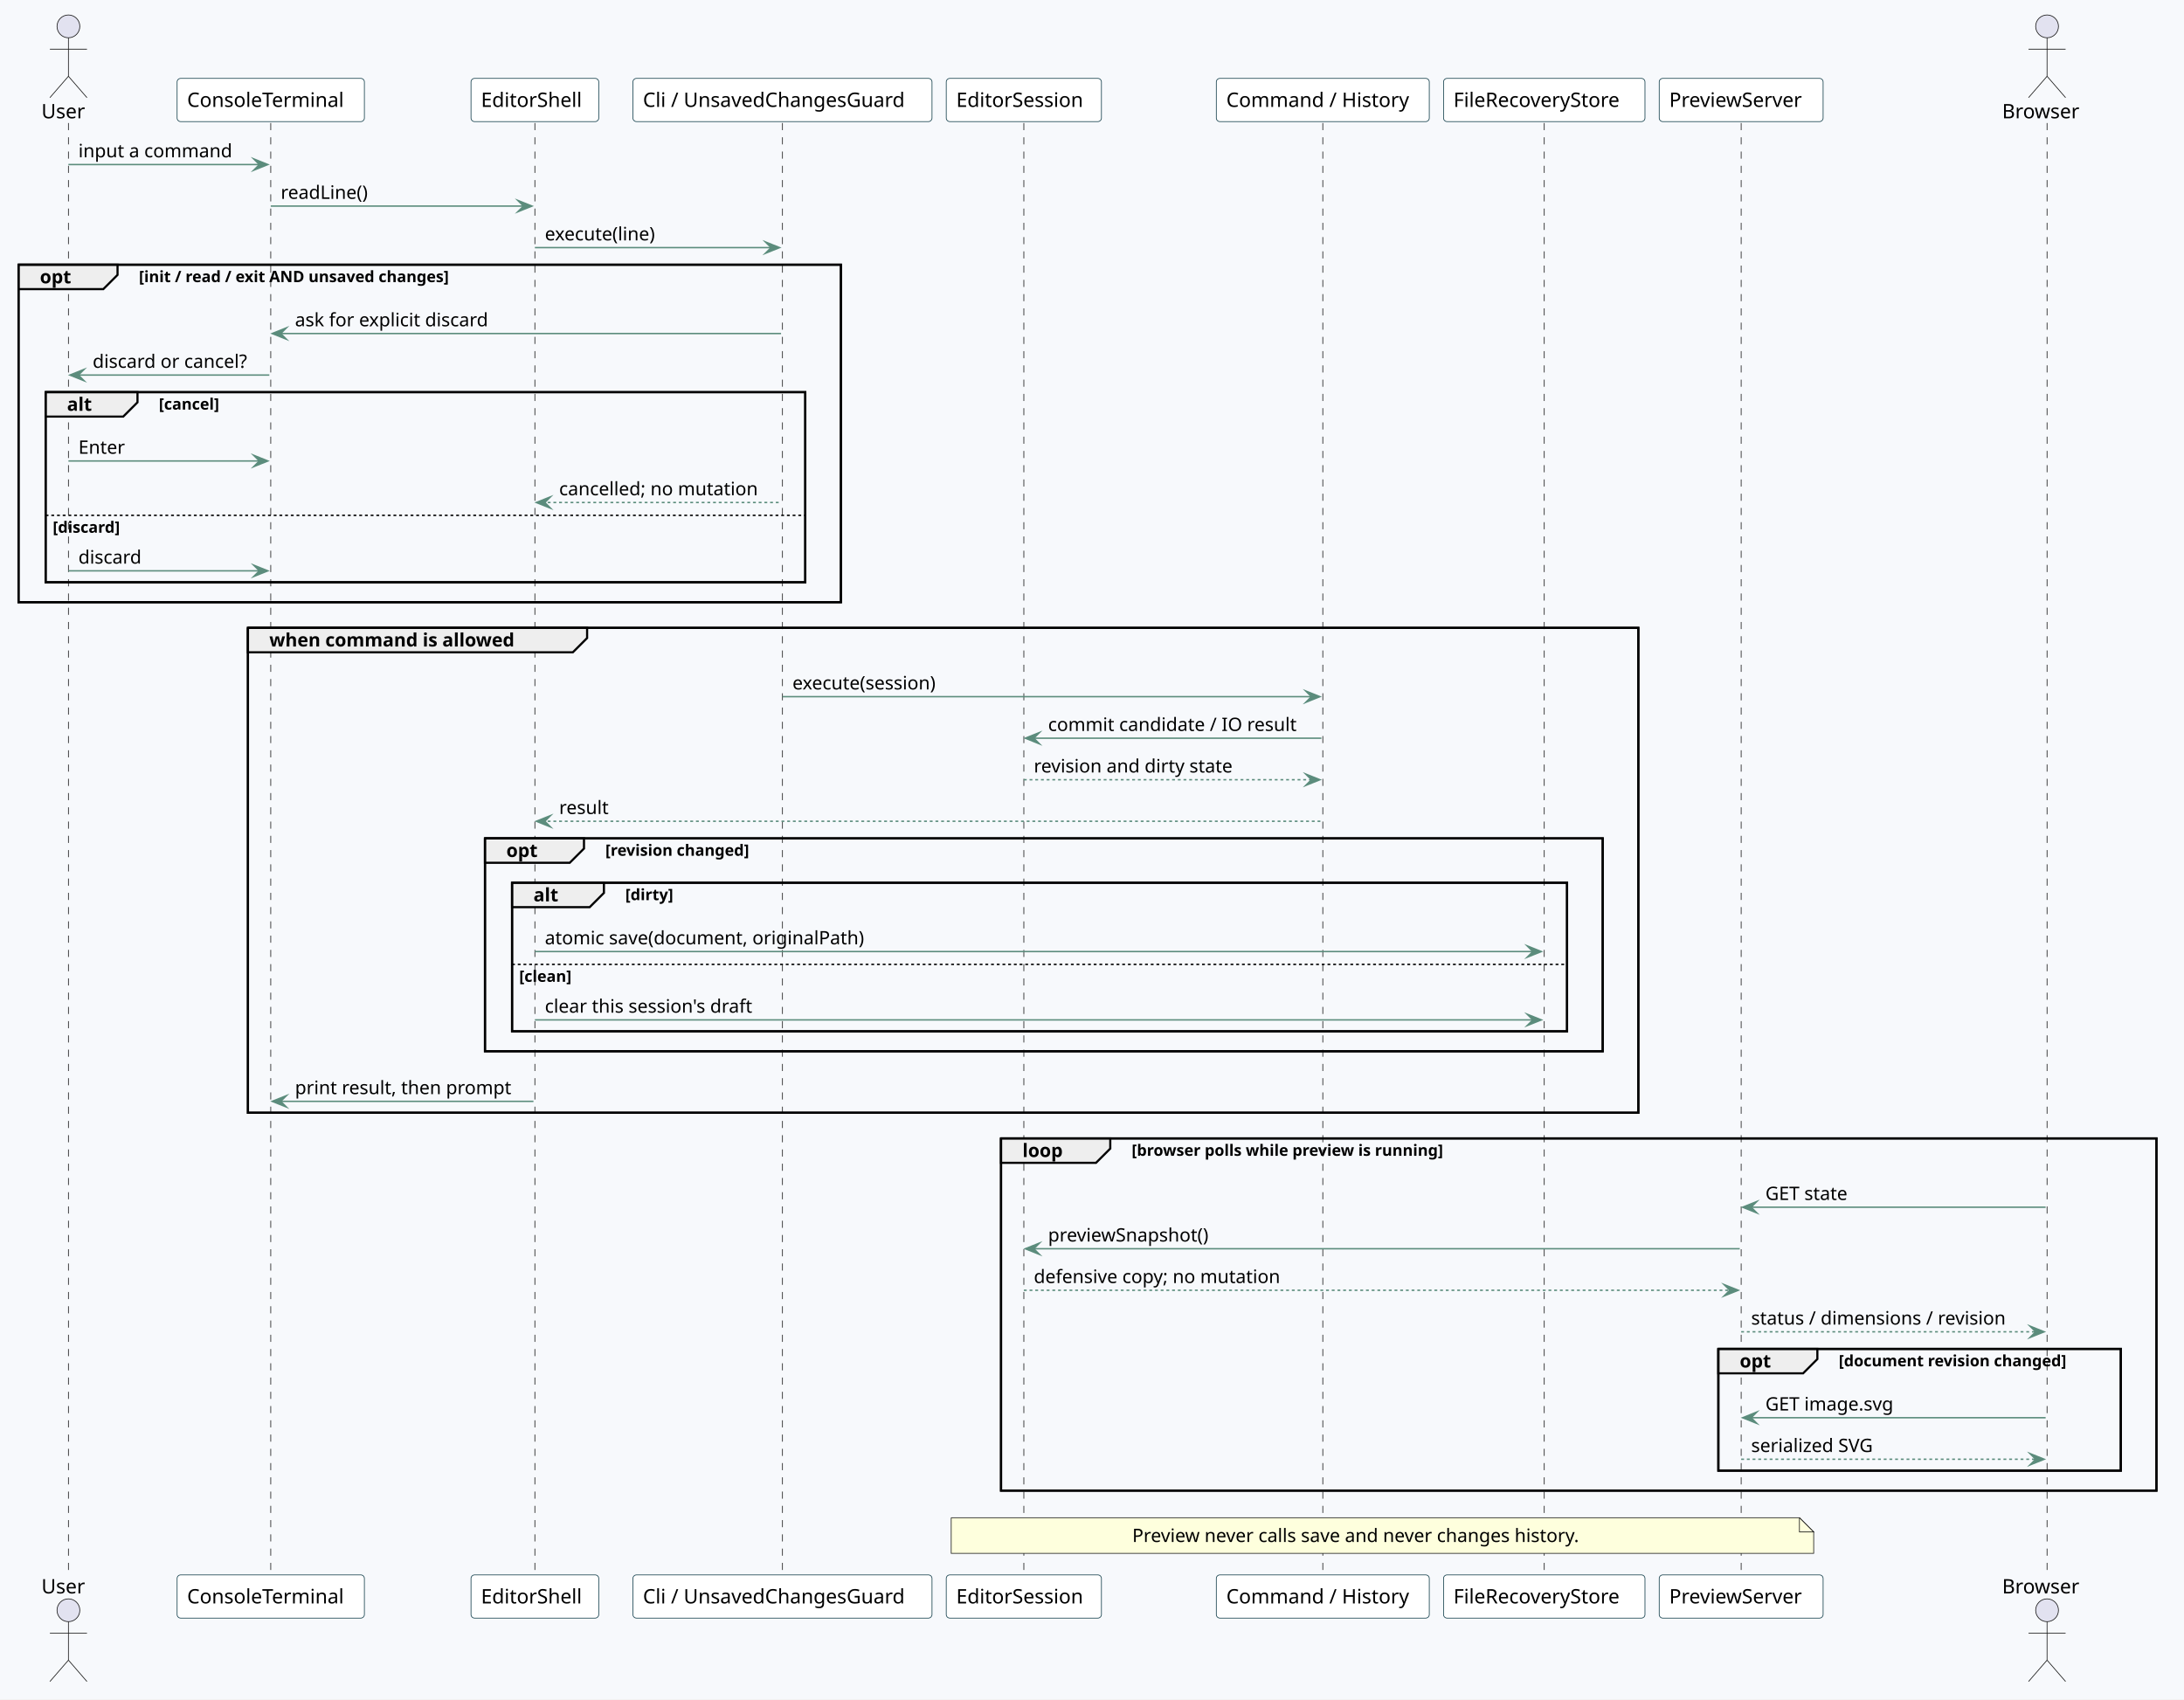
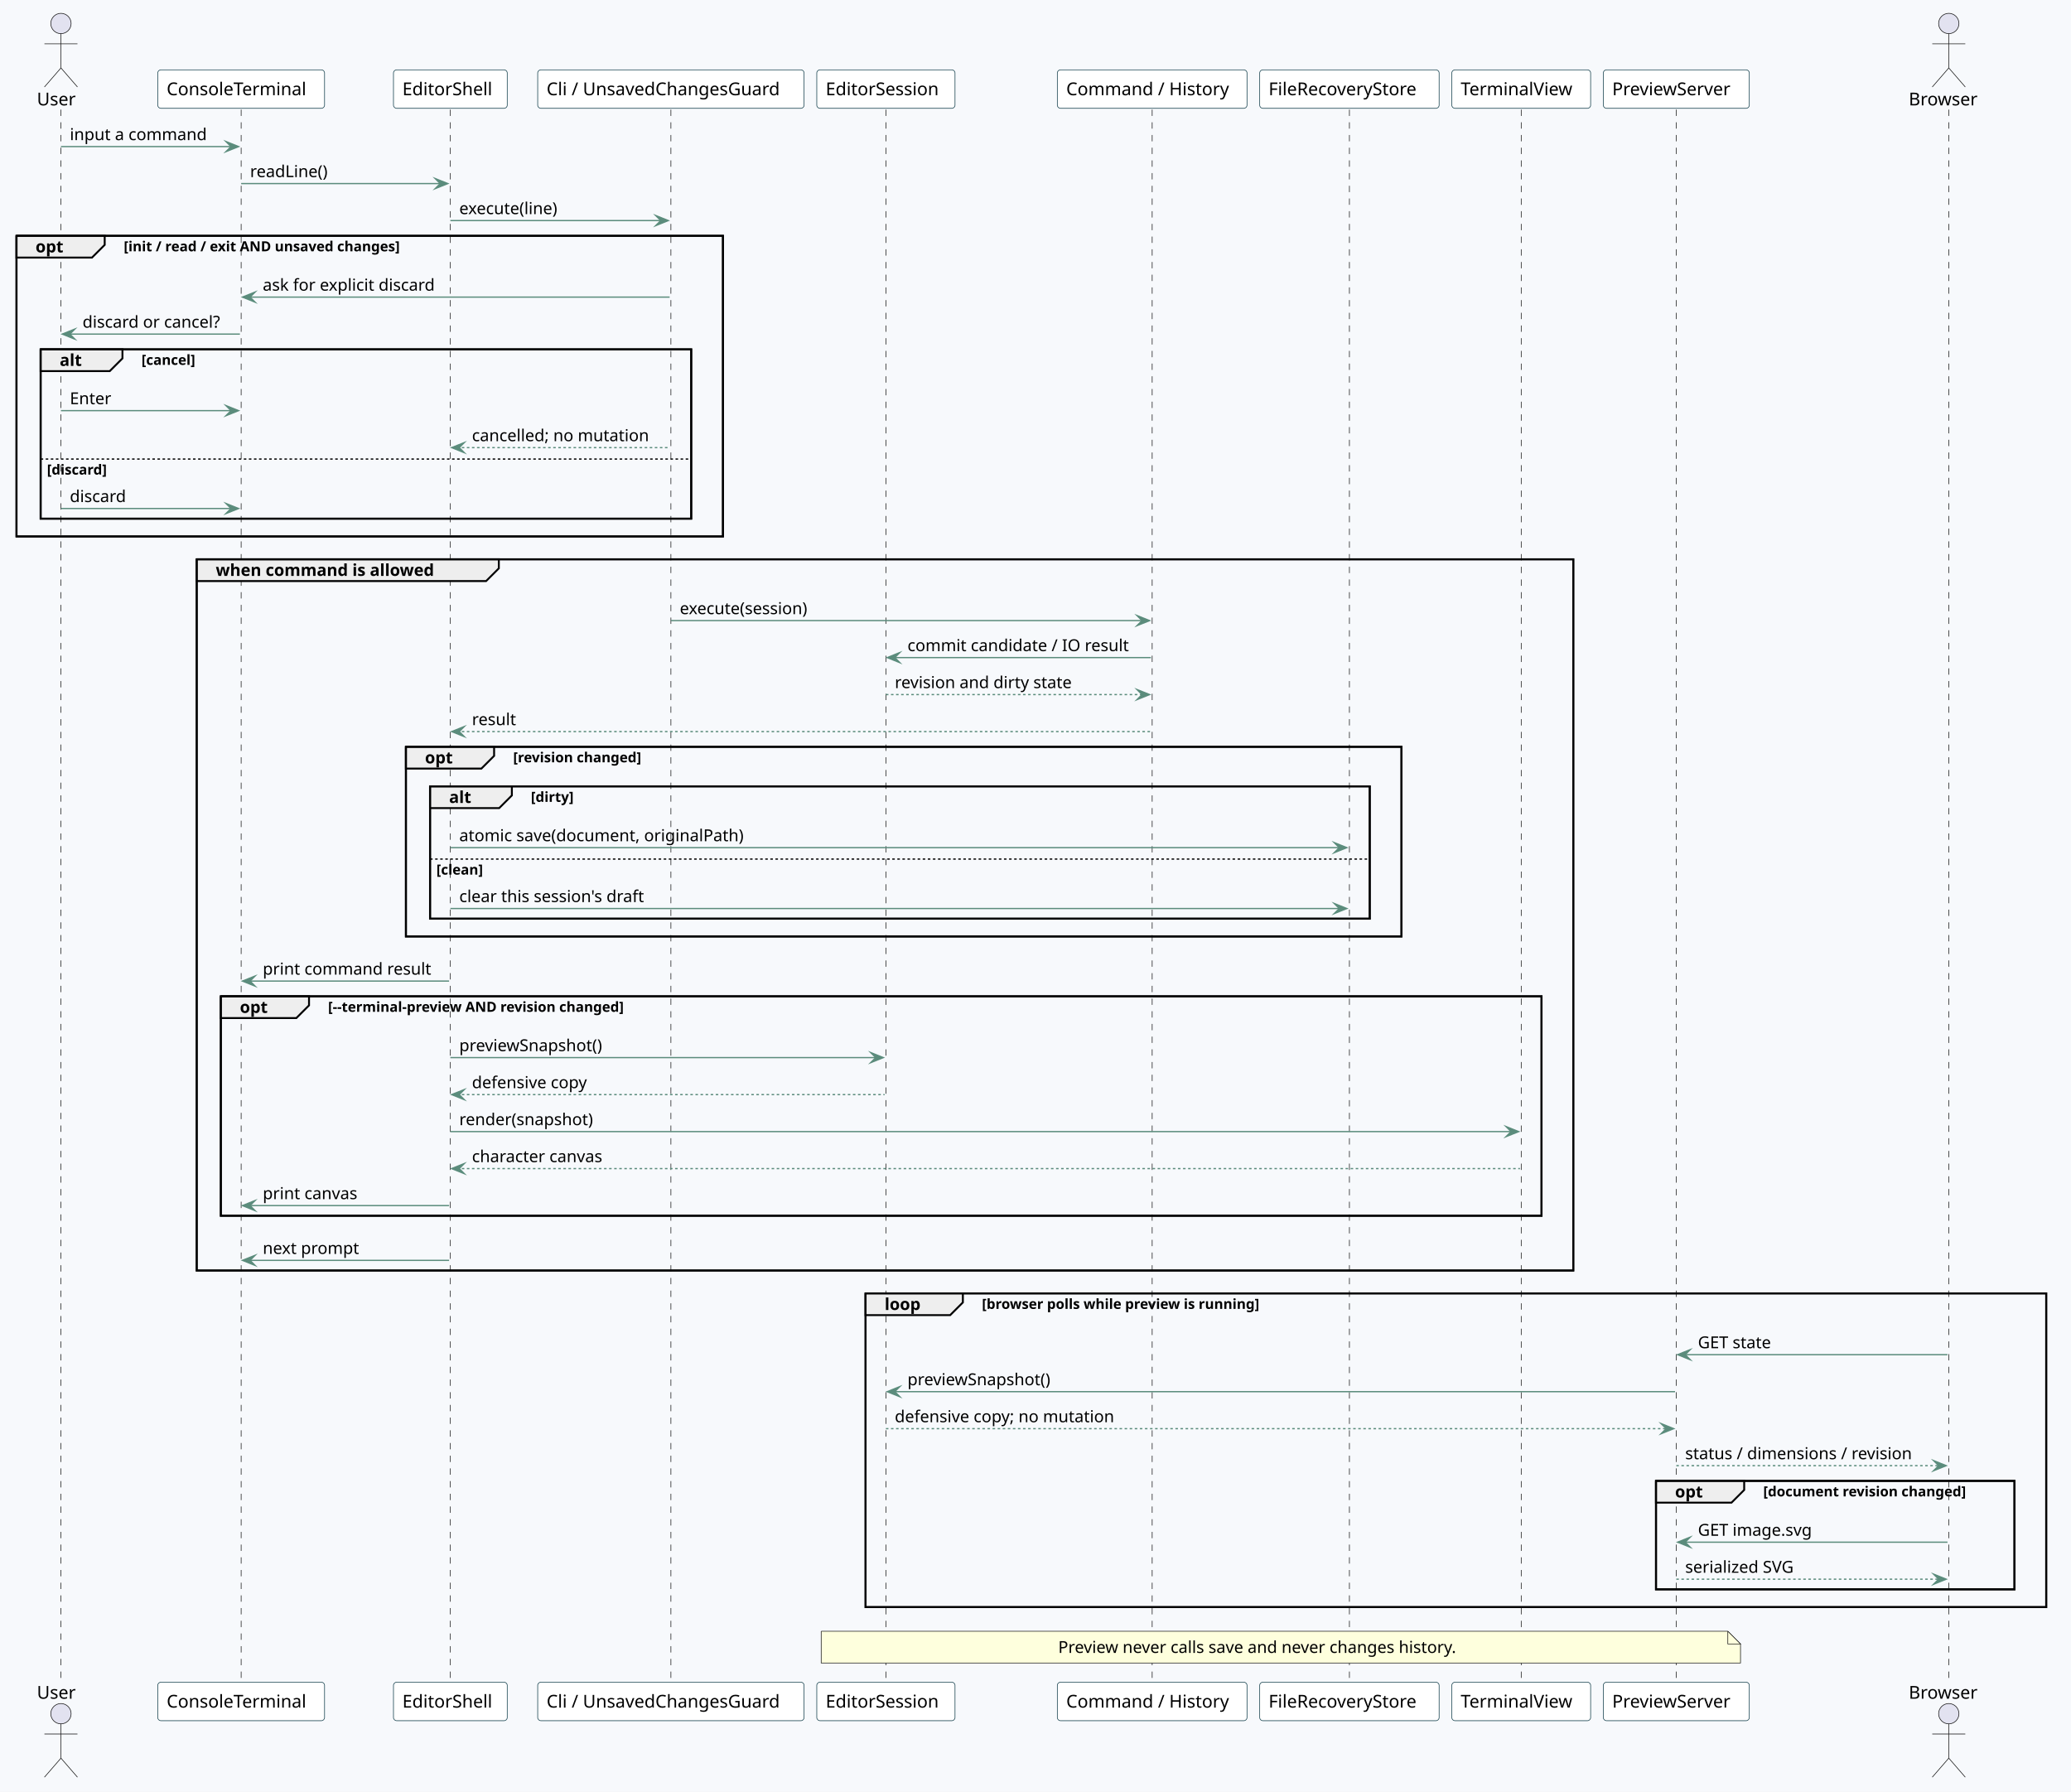
- <svg xmlns="http://www.w3.org/2000/svg" version="1.1" data-diagram-type="SEQUENCE" style="background:#F7F9FC;" width="1532" height="1192" viewBox="0 0 1532 1192" zoomAndPan="magnify" preserveAspectRatio="xMidYMid meet" contentStyleType="text/css">
+ <svg xmlns="http://www.w3.org/2000/svg" version="1.1" data-diagram-type="SEQUENCE" style="width:1631px;height:1411px;background:#F7F9FC;" width="1631px" height="1411px" viewBox="0 0 1631 1411" zoomAndPan="magnify" preserveAspectRatio="none" contentStyleType="text/css">
  <defs />
  <g font-family="sans-serif" lengthAdjust="spacing">
-     <rect x="0" y="0" width="1532" height="1192" fill="#F7F9FC" style="stroke:none;" />
-     <rect x="13" y="185.695" width="576.873" height="236.734" fill="none" style="stroke:#000;stroke-width:1.5;" />
-     <rect x="32" y="275.094" width="532.873" height="133.336" fill="none" style="stroke:#000;stroke-width:1.5;" />
-     <rect x="173.92" y="440.43" width="975.317" height="340.133" fill="none" style="stroke:#000;stroke-width:1.5;" />
-     <rect x="340.195" y="588.094" width="784.042" height="149.336" fill="none" style="stroke:#000;stroke-width:1.5;" />
-     <rect x="359.195" y="619.227" width="740.042" height="104.203" fill="none" style="stroke:#000;stroke-width:1.5;" />
-     <rect x="702.191" y="798.563" width="810.481" height="247.063" fill="none" style="stroke:#000;stroke-width:1.5;" />
-     <rect x="1205.367" y="946.227" width="282.306" height="85.398" fill="none" style="stroke:#000;stroke-width:1.5;" />
-     <g>
-       <rect x="44.5" y="86.297" width="8" height="1018.461" fill="#000" fill-opacity="0" />
-       <line x1="48" y1="86.297" x2="48" y2="1104.758" style="stroke:#181818;stroke-width:0.5;stroke-dasharray:5,5;" />
-     </g>
-     <g>
-       <rect x="186.42" y="86.297" width="8" height="1018.461" fill="#000" fill-opacity="0" />
-       <line x1="189.92" y1="86.297" x2="189.92" y2="1104.758" style="stroke:#181818;stroke-width:0.5;stroke-dasharray:5,5;" />
-     </g>
-     <g>
-       <rect x="371.695" y="86.297" width="8" height="1018.461" fill="#000" fill-opacity="0" />
-       <line x1="375.195" y1="86.297" x2="375.195" y2="1104.758" style="stroke:#181818;stroke-width:0.5;stroke-dasharray:5,5;" />
-     </g>
-     <g>
-       <rect x="545.373" y="86.297" width="8" height="1018.461" fill="#000" fill-opacity="0" />
-       <line x1="548.873" y1="86.297" x2="548.873" y2="1104.758" style="stroke:#181818;stroke-width:0.5;stroke-dasharray:5,5;" />
-     </g>
-     <g>
-       <rect x="714.691" y="86.297" width="8" height="1018.461" fill="#000" fill-opacity="0" />
-       <line x1="718.191" y1="86.297" x2="718.191" y2="1104.758" style="stroke:#181818;stroke-width:0.5;stroke-dasharray:5,5;" />
-     </g>
-     <g>
-       <rect x="924.398" y="86.297" width="8" height="1018.461" fill="#000" fill-opacity="0" />
-       <line x1="927.898" y1="86.297" x2="927.898" y2="1104.758" style="stroke:#181818;stroke-width:0.5;stroke-dasharray:5,5;" />
-     </g>
-     <g>
-       <rect x="1079.737" y="86.297" width="8" height="1018.461" fill="#000" fill-opacity="0" />
-       <line x1="1083.237" y1="86.297" x2="1083.237" y2="1104.758" style="stroke:#181818;stroke-width:0.5;stroke-dasharray:5,5;" />
-     </g>
-     <g>
-       <rect x="1217.867" y="86.297" width="8" height="1018.461" fill="#000" fill-opacity="0" />
-       <line x1="1221.367" y1="86.297" x2="1221.367" y2="1104.758" style="stroke:#181818;stroke-width:0.5;stroke-dasharray:5,5;" />
-     </g>
-     <g>
-       <rect x="1432.442" y="86.297" width="8" height="1018.461" fill="#000" fill-opacity="0" />
-       <line x1="1435.942" y1="86.297" x2="1435.942" y2="1104.758" style="stroke:#181818;stroke-width:0.5;stroke-dasharray:5,5;" />
+     <rect x="0" y="0" width="1631" height="1411" fill="#F7F9FC" style="stroke:none;" />
+     <rect x="13" y="185.695" width="556.357" height="236.734" fill="none" style="stroke:#000;stroke-width:1.5;" />
+     <rect x="32" y="275.094" width="512.357" height="133.336" fill="none" style="stroke:#000;stroke-width:1.5;" />
+     <rect x="154.92" y="440.43" width="1084.111" height="560.063" fill="none" style="stroke:#000;stroke-width:1.5;" />
+     <rect x="319.68" y="588.094" width="784.042" height="149.336" fill="none" style="stroke:#000;stroke-width:1.5;" />
+     <rect x="338.68" y="619.227" width="740.042" height="104.203" fill="none" style="stroke:#000;stroke-width:1.5;" />
+     <rect x="173.92" y="784.563" width="1040.111" height="172.797" fill="none" style="stroke:#000;stroke-width:1.5;" />
+     <rect x="681.676" y="1018.492" width="929.801" height="247.063" fill="none" style="stroke:#000;stroke-width:1.5;" />
+     <rect x="1304.171" y="1166.156" width="282.306" height="85.398" fill="none" style="stroke:#000;stroke-width:1.5;" />
+     <g>
+       <rect x="44.5" y="86.297" width="8" height="1238.391" fill="#000" fill-opacity="0" />
+       <line x1="48" y1="86.297" x2="48" y2="1324.688" style="stroke:#181818;stroke-width:0.5;stroke-dasharray:5,5;" />
+     </g>
+     <g>
+       <rect x="186.42" y="86.297" width="8" height="1238.391" fill="#000" fill-opacity="0" />
+       <line x1="189.92" y1="86.297" x2="189.92" y2="1324.688" style="stroke:#181818;stroke-width:0.5;stroke-dasharray:5,5;" />
+     </g>
+     <g>
+       <rect x="351.18" y="86.297" width="8" height="1238.391" fill="#000" fill-opacity="0" />
+       <line x1="354.68" y1="86.297" x2="354.68" y2="1324.688" style="stroke:#181818;stroke-width:0.5;stroke-dasharray:5,5;" />
+     </g>
+     <g>
+       <rect x="524.857" y="86.297" width="8" height="1238.391" fill="#000" fill-opacity="0" />
+       <line x1="528.357" y1="86.297" x2="528.357" y2="1324.688" style="stroke:#181818;stroke-width:0.5;stroke-dasharray:5,5;" />
+     </g>
+     <g>
+       <rect x="694.176" y="86.297" width="8" height="1238.391" fill="#000" fill-opacity="0" />
+       <line x1="697.676" y1="86.297" x2="697.676" y2="1324.688" style="stroke:#181818;stroke-width:0.5;stroke-dasharray:5,5;" />
+     </g>
+     <g>
+       <rect x="903.883" y="86.297" width="8" height="1238.391" fill="#000" fill-opacity="0" />
+       <line x1="907.383" y1="86.297" x2="907.383" y2="1324.688" style="stroke:#181818;stroke-width:0.5;stroke-dasharray:5,5;" />
+     </g>
+     <g>
+       <rect x="1059.222" y="86.297" width="8" height="1238.391" fill="#000" fill-opacity="0" />
+       <line x1="1062.722" y1="86.297" x2="1062.722" y2="1324.688" style="stroke:#181818;stroke-width:0.5;stroke-dasharray:5,5;" />
+     </g>
+     <g>
+       <rect x="1194.531" y="86.297" width="8" height="1238.391" fill="#000" fill-opacity="0" />
+       <line x1="1198.031" y1="86.297" x2="1198.031" y2="1324.688" style="stroke:#181818;stroke-width:0.5;stroke-dasharray:5,5;" />
+     </g>
+     <g>
+       <rect x="1316.671" y="86.297" width="8" height="1238.391" fill="#000" fill-opacity="0" />
+       <line x1="1320.171" y1="86.297" x2="1320.171" y2="1324.688" style="stroke:#181818;stroke-width:0.5;stroke-dasharray:5,5;" />
+     </g>
+     <g>
+       <rect x="1531.247" y="86.297" width="8" height="1238.391" fill="#000" fill-opacity="0" />
+       <line x1="1534.747" y1="86.297" x2="1534.747" y2="1324.688" style="stroke:#181818;stroke-width:0.5;stroke-dasharray:5,5;" />
    </g>
    <text x="29.045" y="82.995" fill="#000" font-size="14" textLength="31.91">User</text>
    <ellipse cx="48" cy="18.5" rx="8" ry="8" fill="#E2E2F0" style="stroke:#181818;stroke-width:0.5;" />
    <path d="M48,26.5 L48,53.5 M35,34.5 L61,34.5 M48,53.5 L35,68.5 M48,53.5 L61,68.5" style="stroke:#181818;stroke-width:0.5;" fill="none" />
    <rect x="124.237" y="55" width="131.366" height="30.297" fill="#FFF" style="stroke:#133F4B;stroke-width:0.5;" rx="2.5" ry="2.5" />
    <text x="131.237" y="74.995" fill="#000" font-size="14" textLength="117.366">ConsoleTerminal</text>
-     <rect x="330.403" y="55" width="89.585" height="30.297" fill="#FFF" style="stroke:#133F4B;stroke-width:0.5;" rx="2.5" ry="2.5" />
-     <text x="337.403" y="74.995" fill="#000" font-size="14" textLength="75.585">EditorShell</text>
-     <rect x="443.979" y="55" width="209.788" height="30.297" fill="#FFF" style="stroke:#133F4B;stroke-width:0.5;" rx="2.5" ry="2.5" />
-     <text x="450.979" y="74.995" fill="#000" font-size="14" textLength="195.788">Cli / UnsavedChangesGuard</text>
-     <rect x="663.767" y="55" width="108.849" height="30.297" fill="#FFF" style="stroke:#133F4B;stroke-width:0.5;" rx="2.5" ry="2.5" />
-     <text x="670.767" y="74.995" fill="#000" font-size="14" textLength="94.849">EditorSession</text>
-     <rect x="853.209" y="55" width="149.379" height="30.297" fill="#FFF" style="stroke:#133F4B;stroke-width:0.5;" rx="2.5" ry="2.5" />
-     <text x="860.209" y="74.995" fill="#000" font-size="14" textLength="135.379">Command / History</text>
-     <rect x="1012.588" y="55" width="141.299" height="30.297" fill="#FFF" style="stroke:#133F4B;stroke-width:0.5;" rx="2.5" ry="2.5" />
-     <text x="1019.588" y="74.995" fill="#000" font-size="14" textLength="127.299">FileRecoveryStore</text>
-     <rect x="1163.887" y="55" width="114.96" height="30.297" fill="#FFF" style="stroke:#133F4B;stroke-width:0.5;" rx="2.5" ry="2.5" />
-     <text x="1170.887" y="74.995" fill="#000" font-size="14" textLength="100.96">PreviewServer</text>
-     <text x="1404.423" y="82.995" fill="#000" font-size="14" textLength="57.039">Browser</text>
-     <ellipse cx="1435.942" cy="18.5" rx="8" ry="8" fill="#E2E2F0" style="stroke:#181818;stroke-width:0.5;" />
-     <path d="M1435.942,26.5 L1435.942,53.5 M1422.942,34.5 L1448.942,34.5 M1435.942,53.5 L1422.942,68.5 M1435.942,53.5 L1448.942,68.5" style="stroke:#181818;stroke-width:0.5;" fill="none" />
-     <text x="29.045" y="1117.753" fill="#000" font-size="14" textLength="31.91">User</text>
-     <ellipse cx="48" cy="1129.555" rx="8" ry="8" fill="#E2E2F0" style="stroke:#181818;stroke-width:0.5;" />
-     <path d="M48,1137.555 L48,1164.555 M35,1145.555 L61,1145.555 M48,1164.555 L35,1179.555 M48,1164.555 L61,1179.555" style="stroke:#181818;stroke-width:0.5;" fill="none" />
-     <rect x="124.237" y="1104.758" width="131.366" height="30.297" fill="#FFF" style="stroke:#133F4B;stroke-width:0.5;" rx="2.5" ry="2.5" />
-     <text x="131.237" y="1124.753" fill="#000" font-size="14" textLength="117.366">ConsoleTerminal</text>
-     <rect x="330.403" y="1104.758" width="89.585" height="30.297" fill="#FFF" style="stroke:#133F4B;stroke-width:0.5;" rx="2.5" ry="2.5" />
-     <text x="337.403" y="1124.753" fill="#000" font-size="14" textLength="75.585">EditorShell</text>
-     <rect x="443.979" y="1104.758" width="209.788" height="30.297" fill="#FFF" style="stroke:#133F4B;stroke-width:0.5;" rx="2.5" ry="2.5" />
-     <text x="450.979" y="1124.753" fill="#000" font-size="14" textLength="195.788">Cli / UnsavedChangesGuard</text>
-     <rect x="663.767" y="1104.758" width="108.849" height="30.297" fill="#FFF" style="stroke:#133F4B;stroke-width:0.5;" rx="2.5" ry="2.5" />
-     <text x="670.767" y="1124.753" fill="#000" font-size="14" textLength="94.849">EditorSession</text>
-     <rect x="853.209" y="1104.758" width="149.379" height="30.297" fill="#FFF" style="stroke:#133F4B;stroke-width:0.5;" rx="2.5" ry="2.5" />
-     <text x="860.209" y="1124.753" fill="#000" font-size="14" textLength="135.379">Command / History</text>
-     <rect x="1012.588" y="1104.758" width="141.299" height="30.297" fill="#FFF" style="stroke:#133F4B;stroke-width:0.5;" rx="2.5" ry="2.5" />
-     <text x="1019.588" y="1124.753" fill="#000" font-size="14" textLength="127.299">FileRecoveryStore</text>
-     <rect x="1163.887" y="1104.758" width="114.96" height="30.297" fill="#FFF" style="stroke:#133F4B;stroke-width:0.5;" rx="2.5" ry="2.5" />
-     <text x="1170.887" y="1124.753" fill="#000" font-size="14" textLength="100.96">PreviewServer</text>
-     <text x="1404.423" y="1117.753" fill="#000" font-size="14" textLength="57.039">Browser</text>
-     <ellipse cx="1435.942" cy="1129.555" rx="8" ry="8" fill="#E2E2F0" style="stroke:#181818;stroke-width:0.5;" />
-     <path d="M1435.942,1137.555 L1435.942,1164.555 M1422.942,1145.555 L1448.942,1145.555 M1435.942,1164.555 L1422.942,1179.555 M1435.942,1164.555 L1448.942,1179.555" style="stroke:#181818;stroke-width:0.5;" fill="none" />
+     <rect x="309.887" y="55" width="89.585" height="30.297" fill="#FFF" style="stroke:#133F4B;stroke-width:0.5;" rx="2.5" ry="2.5" />
+     <text x="316.887" y="74.995" fill="#000" font-size="14" textLength="75.585">EditorShell</text>
+     <rect x="423.463" y="55" width="209.788" height="30.297" fill="#FFF" style="stroke:#133F4B;stroke-width:0.5;" rx="2.5" ry="2.5" />
+     <text x="430.463" y="74.995" fill="#000" font-size="14" textLength="195.788">Cli / UnsavedChangesGuard</text>
+     <rect x="643.251" y="55" width="108.849" height="30.297" fill="#FFF" style="stroke:#133F4B;stroke-width:0.5;" rx="2.5" ry="2.5" />
+     <text x="650.251" y="74.995" fill="#000" font-size="14" textLength="94.849">EditorSession</text>
+     <rect x="832.693" y="55" width="149.379" height="30.297" fill="#FFF" style="stroke:#133F4B;stroke-width:0.5;" rx="2.5" ry="2.5" />
+     <text x="839.693" y="74.995" fill="#000" font-size="14" textLength="135.379">Command / History</text>
+     <rect x="992.072" y="55" width="141.299" height="30.297" fill="#FFF" style="stroke:#133F4B;stroke-width:0.5;" rx="2.5" ry="2.5" />
+     <text x="999.072" y="74.995" fill="#000" font-size="14" textLength="127.299">FileRecoveryStore</text>
+     <rect x="1143.371" y="55" width="109.32" height="30.297" fill="#FFF" style="stroke:#133F4B;stroke-width:0.5;" rx="2.5" ry="2.5" />
+     <text x="1150.371" y="74.995" fill="#000" font-size="14" textLength="95.32">TerminalView</text>
+     <rect x="1262.691" y="55" width="114.96" height="30.297" fill="#FFF" style="stroke:#133F4B;stroke-width:0.5;" rx="2.5" ry="2.5" />
+     <text x="1269.691" y="74.995" fill="#000" font-size="14" textLength="100.96">PreviewServer</text>
+     <text x="1503.228" y="82.995" fill="#000" font-size="14" textLength="57.039">Browser</text>
+     <ellipse cx="1534.747" cy="18.5" rx="8" ry="8" fill="#E2E2F0" style="stroke:#181818;stroke-width:0.5;" />
+     <path d="M1534.747,26.5 L1534.747,53.5 M1521.747,34.5 L1547.747,34.5 M1534.747,53.5 L1521.747,68.5 M1534.747,53.5 L1547.747,68.5" style="stroke:#181818;stroke-width:0.5;" fill="none" />
+     <text x="29.045" y="1337.683" fill="#000" font-size="14" textLength="31.91">User</text>
+     <ellipse cx="48" cy="1349.484" rx="8" ry="8" fill="#E2E2F0" style="stroke:#181818;stroke-width:0.5;" />
+     <path d="M48,1357.484 L48,1384.484 M35,1365.484 L61,1365.484 M48,1384.484 L35,1399.484 M48,1384.484 L61,1399.484" style="stroke:#181818;stroke-width:0.5;" fill="none" />
+     <rect x="124.237" y="1324.688" width="131.366" height="30.297" fill="#FFF" style="stroke:#133F4B;stroke-width:0.5;" rx="2.5" ry="2.5" />
+     <text x="131.237" y="1344.683" fill="#000" font-size="14" textLength="117.366">ConsoleTerminal</text>
+     <rect x="309.887" y="1324.688" width="89.585" height="30.297" fill="#FFF" style="stroke:#133F4B;stroke-width:0.5;" rx="2.5" ry="2.5" />
+     <text x="316.887" y="1344.683" fill="#000" font-size="14" textLength="75.585">EditorShell</text>
+     <rect x="423.463" y="1324.688" width="209.788" height="30.297" fill="#FFF" style="stroke:#133F4B;stroke-width:0.5;" rx="2.5" ry="2.5" />
+     <text x="430.463" y="1344.683" fill="#000" font-size="14" textLength="195.788">Cli / UnsavedChangesGuard</text>
+     <rect x="643.251" y="1324.688" width="108.849" height="30.297" fill="#FFF" style="stroke:#133F4B;stroke-width:0.5;" rx="2.5" ry="2.5" />
+     <text x="650.251" y="1344.683" fill="#000" font-size="14" textLength="94.849">EditorSession</text>
+     <rect x="832.693" y="1324.688" width="149.379" height="30.297" fill="#FFF" style="stroke:#133F4B;stroke-width:0.5;" rx="2.5" ry="2.5" />
+     <text x="839.693" y="1344.683" fill="#000" font-size="14" textLength="135.379">Command / History</text>
+     <rect x="992.072" y="1324.688" width="141.299" height="30.297" fill="#FFF" style="stroke:#133F4B;stroke-width:0.5;" rx="2.5" ry="2.5" />
+     <text x="999.072" y="1344.683" fill="#000" font-size="14" textLength="127.299">FileRecoveryStore</text>
+     <rect x="1143.371" y="1324.688" width="109.32" height="30.297" fill="#FFF" style="stroke:#133F4B;stroke-width:0.5;" rx="2.5" ry="2.5" />
+     <text x="1150.371" y="1344.683" fill="#000" font-size="14" textLength="95.32">TerminalView</text>
+     <rect x="1262.691" y="1324.688" width="114.96" height="30.297" fill="#FFF" style="stroke:#133F4B;stroke-width:0.5;" rx="2.5" ry="2.5" />
+     <text x="1269.691" y="1344.683" fill="#000" font-size="14" textLength="100.96">PreviewServer</text>
+     <text x="1503.228" y="1337.683" fill="#000" font-size="14" textLength="57.039">Browser</text>
+     <ellipse cx="1534.747" cy="1349.484" rx="8" ry="8" fill="#E2E2F0" style="stroke:#181818;stroke-width:0.5;" />
+     <path d="M1534.747,1357.484 L1534.747,1384.484 M1521.747,1365.484 L1547.747,1365.484 M1534.747,1384.484 L1521.747,1399.484 M1534.747,1384.484 L1547.747,1399.484" style="stroke:#181818;stroke-width:0.5;" fill="none" />
    <polygon points="177.92,111.43,187.92,115.43,177.92,119.43,181.92,115.43" fill="#5B8C7C" style="stroke:#5B8C7C;stroke-width:1;stroke-linejoin:miter;stroke-miterlimit:10;" />
    <line x1="48" y1="115.43" x2="183.92" y2="115.43" style="stroke:#5B8C7C;stroke-width:1;" />
    <text x="55" y="110.364" fill="#000" font-size="13" textLength="114.556">input a command</text>
-     <polygon points="363.195,140.563,373.195,144.563,363.195,148.563,367.195,144.563" fill="#5B8C7C" style="stroke:#5B8C7C;stroke-width:1;stroke-linejoin:miter;stroke-miterlimit:10;" />
-     <line x1="189.92" y1="144.563" x2="369.195" y2="144.563" style="stroke:#5B8C7C;stroke-width:1;" />
+     <polygon points="342.68,140.563,352.68,144.563,342.68,148.563,346.68,144.563" fill="#5B8C7C" style="stroke:#5B8C7C;stroke-width:1;stroke-linejoin:miter;stroke-miterlimit:10;" />
+     <line x1="189.92" y1="144.563" x2="348.68" y2="144.563" style="stroke:#5B8C7C;stroke-width:1;" />
    <text x="196.92" y="139.497" fill="#000" font-size="13" textLength="66.796">readLine()</text>
-     <polygon points="536.873,169.695,546.873,173.695,536.873,177.695,540.873,173.695" fill="#5B8C7C" style="stroke:#5B8C7C;stroke-width:1;stroke-linejoin:miter;stroke-miterlimit:10;" />
-     <line x1="375.195" y1="173.695" x2="542.873" y2="173.695" style="stroke:#5B8C7C;stroke-width:1;" />
-     <text x="382.195" y="168.629" fill="#000" font-size="13" textLength="85.776">execute(line)</text>
+     <polygon points="516.357,169.695,526.357,173.695,516.357,177.695,520.357,173.695" fill="#5B8C7C" style="stroke:#5B8C7C;stroke-width:1;stroke-linejoin:miter;stroke-miterlimit:10;" />
+     <line x1="354.68" y1="173.695" x2="522.357" y2="173.695" style="stroke:#5B8C7C;stroke-width:1;" />
+     <text x="361.68" y="168.629" fill="#000" font-size="13" textLength="85.776">execute(line)</text>
    <path d="M13,185.695 L82.451,185.695 L82.451,192.828 L72.451,202.828 L13,202.828 L13,185.695" style="stroke:#000;stroke-width:1.5;" fill="#EEE" />
-     <rect x="13" y="185.695" width="576.873" height="236.734" fill="none" style="stroke:#000;stroke-width:1.5;" />
+     <rect x="13" y="185.695" width="556.357" height="236.734" fill="none" style="stroke:#000;stroke-width:1.5;" />
    <text x="28" y="198.762" fill="#000" font-size="13" textLength="24.451" font-weight="700">opt</text>
    <text x="97.451" y="197.906" fill="#000" font-size="11" textLength="247.769" font-weight="700">[init / read / exit AND unsaved changes]</text>
    <polygon points="200.92,229.961,190.92,233.961,200.92,237.961,196.92,233.961" fill="#5B8C7C" style="stroke:#5B8C7C;stroke-width:1;stroke-linejoin:miter;stroke-miterlimit:10;" />
-     <line x1="194.92" y1="233.961" x2="547.873" y2="233.961" style="stroke:#5B8C7C;stroke-width:1;" />
+     <line x1="194.92" y1="233.961" x2="527.357" y2="233.961" style="stroke:#5B8C7C;stroke-width:1;" />
    <text x="206.92" y="228.895" fill="#000" font-size="13" textLength="146.91">ask for explicit discard</text>
    <polygon points="59,259.094,49,263.094,59,267.094,55,263.094" fill="#5B8C7C" style="stroke:#5B8C7C;stroke-width:1;stroke-linejoin:miter;stroke-miterlimit:10;" />
    <line x1="53" y1="263.094" x2="188.92" y2="263.094" style="stroke:#5B8C7C;stroke-width:1;" />
    <text x="65" y="258.028" fill="#000" font-size="13" textLength="117.92">discard or cancel?</text>
    <path d="M32,275.094 L96.443,275.094 L96.443,282.227 L86.443,292.227 L32,292.227 L32,275.094" style="stroke:#000;stroke-width:1.5;" fill="#EEE" />
-     <rect x="32" y="275.094" width="532.873" height="133.336" fill="none" style="stroke:#000;stroke-width:1.5;" />
+     <rect x="32" y="275.094" width="512.357" height="133.336" fill="none" style="stroke:#000;stroke-width:1.5;" />
    <text x="47" y="288.161" fill="#000" font-size="13" textLength="19.443" font-weight="700">alt</text>
    <text x="111.443" y="287.304" fill="#000" font-size="11" textLength="49.581" font-weight="700">[cancel]</text>
    <polygon points="177.92,319.359,187.92,323.359,177.92,327.359,181.92,323.359" fill="#5B8C7C" style="stroke:#5B8C7C;stroke-width:1;stroke-linejoin:miter;stroke-miterlimit:10;" />
    <line x1="48" y1="323.359" x2="183.92" y2="323.359" style="stroke:#5B8C7C;stroke-width:1;" />
    <text x="55" y="318.293" fill="#000" font-size="13" textLength="34.893">Enter</text>
-     <polygon points="386.195,348.492,376.195,352.492,386.195,356.492,382.195,352.492" fill="#5B8C7C" style="stroke:#5B8C7C;stroke-width:1;stroke-linejoin:miter;stroke-miterlimit:10;" />
-     <line x1="380.195" y1="352.492" x2="547.873" y2="352.492" style="stroke:#5B8C7C;stroke-width:1;stroke-dasharray:2,2;" />
-     <text x="392.195" y="347.426" fill="#000" font-size="13" textLength="149.678">cancelled; no mutation</text>
-     <line x1="32" y1="361.492" x2="564.873" y2="361.492" style="stroke:#000;stroke-width:1;stroke-dasharray:2,2;" />
+     <polygon points="365.68,348.492,355.68,352.492,365.68,356.492,361.68,352.492" fill="#5B8C7C" style="stroke:#5B8C7C;stroke-width:1;stroke-linejoin:miter;stroke-miterlimit:10;" />
+     <line x1="359.68" y1="352.492" x2="527.357" y2="352.492" style="stroke:#5B8C7C;stroke-width:1;stroke-dasharray:2,2;" />
+     <text x="371.68" y="347.426" fill="#000" font-size="13" textLength="149.678">cancelled; no mutation</text>
+     <line x1="32" y1="361.492" x2="544.357" y2="361.492" style="stroke:#000;stroke-width:1;stroke-dasharray:2,2;" />
    <text x="37" y="373.703" fill="#000" font-size="11" textLength="55.489" font-weight="700">[discard]</text>
    <polygon points="177.92,396.43,187.92,400.43,177.92,404.43,181.92,400.43" fill="#5B8C7C" style="stroke:#5B8C7C;stroke-width:1;stroke-linejoin:miter;stroke-miterlimit:10;" />
    <line x1="48" y1="400.43" x2="183.92" y2="400.43" style="stroke:#5B8C7C;stroke-width:1;" />
    <text x="55" y="395.364" fill="#000" font-size="13" textLength="47.347">discard</text>
-     <path d="M173.92,440.43 L411.838,440.43 L411.838,447.563 L401.838,457.563 L173.92,457.563 L173.92,440.43" style="stroke:#000;stroke-width:1.5;" fill="#EEE" />
-     <rect x="173.92" y="440.43" width="975.317" height="340.133" fill="none" style="stroke:#000;stroke-width:1.5;" />
-     <text x="188.92" y="453.497" fill="#000" font-size="13" textLength="192.918" font-weight="700">when command is allowed</text>
-     <polygon points="915.898,484.695,925.898,488.695,915.898,492.695,919.898,488.695" fill="#5B8C7C" style="stroke:#5B8C7C;stroke-width:1;stroke-linejoin:miter;stroke-miterlimit:10;" />
-     <line x1="548.873" y1="488.695" x2="921.898" y2="488.695" style="stroke:#5B8C7C;stroke-width:1;" />
-     <text x="555.873" y="483.629" fill="#000" font-size="13" textLength="110.437">execute(session)</text>
-     <polygon points="729.191,513.828,719.191,517.828,729.191,521.828,725.191,517.828" fill="#5B8C7C" style="stroke:#5B8C7C;stroke-width:1;stroke-linejoin:miter;stroke-miterlimit:10;" />
-     <line x1="723.191" y1="517.828" x2="926.898" y2="517.828" style="stroke:#5B8C7C;stroke-width:1;" />
-     <text x="735.191" y="512.762" fill="#000" font-size="13" textLength="185.707">commit candidate / IO result</text>
-     <polygon points="915.898,542.961,925.898,546.961,915.898,550.961,919.898,546.961" fill="#5B8C7C" style="stroke:#5B8C7C;stroke-width:1;stroke-linejoin:miter;stroke-miterlimit:10;" />
-     <line x1="718.191" y1="546.961" x2="921.898" y2="546.961" style="stroke:#5B8C7C;stroke-width:1;stroke-dasharray:2,2;" />
-     <text x="725.191" y="541.895" fill="#000" font-size="13" textLength="151.011">revision and dirty state</text>
-     <polygon points="386.195,572.094,376.195,576.094,386.195,580.094,382.195,576.094" fill="#5B8C7C" style="stroke:#5B8C7C;stroke-width:1;stroke-linejoin:miter;stroke-miterlimit:10;" />
-     <line x1="380.195" y1="576.094" x2="926.898" y2="576.094" style="stroke:#5B8C7C;stroke-width:1;stroke-dasharray:2,2;" />
-     <text x="392.195" y="571.028" fill="#000" font-size="13" textLength="37.064">result</text>
-     <path d="M340.195,588.094 L409.646,588.094 L409.646,595.227 L399.646,605.227 L340.195,605.227 L340.195,588.094" style="stroke:#000;stroke-width:1.5;" fill="#EEE" />
-     <rect x="340.195" y="588.094" width="784.042" height="149.336" fill="none" style="stroke:#000;stroke-width:1.5;" />
-     <text x="355.195" y="601.161" fill="#000" font-size="13" textLength="24.451" font-weight="700">opt</text>
-     <text x="424.646" y="600.304" fill="#000" font-size="11" textLength="116.23" font-weight="700">[revision changed]</text>
-     <path d="M359.195,619.227 L423.638,619.227 L423.638,626.359 L413.638,636.359 L359.195,636.359 L359.195,619.227" style="stroke:#000;stroke-width:1.5;" fill="#EEE" />
-     <rect x="359.195" y="619.227" width="740.042" height="104.203" fill="none" style="stroke:#000;stroke-width:1.5;" />
-     <text x="374.195" y="632.293" fill="#000" font-size="13" textLength="19.443" font-weight="700">alt</text>
-     <text x="438.638" y="631.437" fill="#000" font-size="11" textLength="39.553" font-weight="700">[dirty]</text>
-     <polygon points="1071.237,663.492,1081.237,667.492,1071.237,671.492,1075.237,667.492" fill="#5B8C7C" style="stroke:#5B8C7C;stroke-width:1;stroke-linejoin:miter;stroke-miterlimit:10;" />
-     <line x1="375.195" y1="667.492" x2="1077.237" y2="667.492" style="stroke:#5B8C7C;stroke-width:1;" />
-     <text x="382.195" y="662.426" fill="#000" font-size="13" textLength="240.735">atomic save(document, originalPath)</text>
-     <line x1="359.195" y1="676.492" x2="1099.237" y2="676.492" style="stroke:#000;stroke-width:1;stroke-dasharray:2,2;" />
-     <text x="364.195" y="688.703" fill="#000" font-size="11" textLength="43.06" font-weight="700">[clean]</text>
-     <polygon points="1071.237,711.43,1081.237,715.43,1071.237,719.43,1075.237,715.43" fill="#5B8C7C" style="stroke:#5B8C7C;stroke-width:1;stroke-linejoin:miter;stroke-miterlimit:10;" />
-     <line x1="375.195" y1="715.43" x2="1077.237" y2="715.43" style="stroke:#5B8C7C;stroke-width:1;" />
-     <text x="382.195" y="710.364" fill="#000" font-size="13" textLength="157.892">clear this session's draft</text>
+     <path d="M154.92,440.43 L392.838,440.43 L392.838,447.563 L382.838,457.563 L154.92,457.563 L154.92,440.43" style="stroke:#000;stroke-width:1.5;" fill="#EEE" />
+     <rect x="154.92" y="440.43" width="1084.111" height="560.063" fill="none" style="stroke:#000;stroke-width:1.5;" />
+     <text x="169.92" y="453.497" fill="#000" font-size="13" textLength="192.918" font-weight="700">when command is allowed</text>
+     <polygon points="895.383,484.695,905.383,488.695,895.383,492.695,899.383,488.695" fill="#5B8C7C" style="stroke:#5B8C7C;stroke-width:1;stroke-linejoin:miter;stroke-miterlimit:10;" />
+     <line x1="528.357" y1="488.695" x2="901.383" y2="488.695" style="stroke:#5B8C7C;stroke-width:1;" />
+     <text x="535.357" y="483.629" fill="#000" font-size="13" textLength="110.437">execute(session)</text>
+     <polygon points="708.676,513.828,698.676,517.828,708.676,521.828,704.676,517.828" fill="#5B8C7C" style="stroke:#5B8C7C;stroke-width:1;stroke-linejoin:miter;stroke-miterlimit:10;" />
+     <line x1="702.676" y1="517.828" x2="906.383" y2="517.828" style="stroke:#5B8C7C;stroke-width:1;" />
+     <text x="714.676" y="512.762" fill="#000" font-size="13" textLength="185.707">commit candidate / IO result</text>
+     <polygon points="895.383,542.961,905.383,546.961,895.383,550.961,899.383,546.961" fill="#5B8C7C" style="stroke:#5B8C7C;stroke-width:1;stroke-linejoin:miter;stroke-miterlimit:10;" />
+     <line x1="697.676" y1="546.961" x2="901.383" y2="546.961" style="stroke:#5B8C7C;stroke-width:1;stroke-dasharray:2,2;" />
+     <text x="704.676" y="541.895" fill="#000" font-size="13" textLength="151.011">revision and dirty state</text>
+     <polygon points="365.68,572.094,355.68,576.094,365.68,580.094,361.68,576.094" fill="#5B8C7C" style="stroke:#5B8C7C;stroke-width:1;stroke-linejoin:miter;stroke-miterlimit:10;" />
+     <line x1="359.68" y1="576.094" x2="906.383" y2="576.094" style="stroke:#5B8C7C;stroke-width:1;stroke-dasharray:2,2;" />
+     <text x="371.68" y="571.028" fill="#000" font-size="13" textLength="37.064">result</text>
+     <path d="M319.68,588.094 L389.131,588.094 L389.131,595.227 L379.131,605.227 L319.68,605.227 L319.68,588.094" style="stroke:#000;stroke-width:1.5;" fill="#EEE" />
+     <rect x="319.68" y="588.094" width="784.042" height="149.336" fill="none" style="stroke:#000;stroke-width:1.5;" />
+     <text x="334.68" y="601.161" fill="#000" font-size="13" textLength="24.451" font-weight="700">opt</text>
+     <text x="404.131" y="600.304" fill="#000" font-size="11" textLength="116.23" font-weight="700">[revision changed]</text>
+     <path d="M338.68,619.227 L403.123,619.227 L403.123,626.359 L393.123,636.359 L338.68,636.359 L338.68,619.227" style="stroke:#000;stroke-width:1.5;" fill="#EEE" />
+     <rect x="338.68" y="619.227" width="740.042" height="104.203" fill="none" style="stroke:#000;stroke-width:1.5;" />
+     <text x="353.68" y="632.293" fill="#000" font-size="13" textLength="19.443" font-weight="700">alt</text>
+     <text x="418.123" y="631.437" fill="#000" font-size="11" textLength="39.553" font-weight="700">[dirty]</text>
+     <polygon points="1050.722,663.492,1060.722,667.492,1050.722,671.492,1054.722,667.492" fill="#5B8C7C" style="stroke:#5B8C7C;stroke-width:1;stroke-linejoin:miter;stroke-miterlimit:10;" />
+     <line x1="354.68" y1="667.492" x2="1056.722" y2="667.492" style="stroke:#5B8C7C;stroke-width:1;" />
+     <text x="361.68" y="662.426" fill="#000" font-size="13" textLength="240.735">atomic save(document, originalPath)</text>
+     <line x1="338.68" y1="676.492" x2="1078.722" y2="676.492" style="stroke:#000;stroke-width:1;stroke-dasharray:2,2;" />
+     <text x="343.68" y="688.703" fill="#000" font-size="11" textLength="43.06" font-weight="700">[clean]</text>
+     <polygon points="1050.722,711.43,1060.722,715.43,1050.722,719.43,1054.722,715.43" fill="#5B8C7C" style="stroke:#5B8C7C;stroke-width:1;stroke-linejoin:miter;stroke-miterlimit:10;" />
+     <line x1="354.68" y1="715.43" x2="1056.722" y2="715.43" style="stroke:#5B8C7C;stroke-width:1;" />
+     <text x="361.68" y="710.364" fill="#000" font-size="13" textLength="157.892">clear this session's draft</text>
    <polygon points="200.92,768.563,190.92,772.563,200.92,776.563,196.92,772.563" fill="#5B8C7C" style="stroke:#5B8C7C;stroke-width:1;stroke-linejoin:miter;stroke-miterlimit:10;" />
-     <line x1="194.92" y1="772.563" x2="374.195" y2="772.563" style="stroke:#5B8C7C;stroke-width:1;" />
-     <text x="206.92" y="767.497" fill="#000" font-size="13" textLength="161.275">print result, then prompt</text>
-     <path d="M702.191,798.563 L778.815,798.563 L778.815,805.695 L768.815,815.695 L702.191,815.695 L702.191,798.563" style="stroke:#000;stroke-width:1.5;" fill="#EEE" />
-     <rect x="702.191" y="798.563" width="810.481" height="247.063" fill="none" style="stroke:#000;stroke-width:1.5;" />
-     <text x="717.191" y="811.629" fill="#000" font-size="13" textLength="31.624" font-weight="700">loop</text>
-     <text x="793.815" y="810.773" fill="#000" font-size="11" textLength="250.202" font-weight="700">[browser polls while preview is running]</text>
-     <polygon points="1232.367,842.828,1222.367,846.828,1232.367,850.828,1228.367,846.828" fill="#5B8C7C" style="stroke:#5B8C7C;stroke-width:1;stroke-linejoin:miter;stroke-miterlimit:10;" />
-     <line x1="1226.367" y1="846.828" x2="1434.942" y2="846.828" style="stroke:#5B8C7C;stroke-width:1;" />
-     <text x="1238.367" y="841.762" fill="#000" font-size="13" textLength="63.292">GET state</text>
-     <polygon points="729.191,871.961,719.191,875.961,729.191,879.961,725.191,875.961" fill="#5B8C7C" style="stroke:#5B8C7C;stroke-width:1;stroke-linejoin:miter;stroke-miterlimit:10;" />
-     <line x1="723.191" y1="875.961" x2="1220.367" y2="875.961" style="stroke:#5B8C7C;stroke-width:1;" />
-     <text x="735.191" y="870.895" fill="#000" font-size="13" textLength="122.446">previewSnapshot()</text>
-     <polygon points="1209.367,901.094,1219.367,905.094,1209.367,909.094,1213.367,905.094" fill="#5B8C7C" style="stroke:#5B8C7C;stroke-width:1;stroke-linejoin:miter;stroke-miterlimit:10;" />
-     <line x1="718.191" y1="905.094" x2="1215.367" y2="905.094" style="stroke:#5B8C7C;stroke-width:1;stroke-dasharray:2,2;" />
-     <text x="725.191" y="900.028" fill="#000" font-size="13" textLength="186.024">defensive copy; no mutation</text>
-     <polygon points="1423.942,930.227,1433.942,934.227,1423.942,938.227,1427.942,934.227" fill="#5B8C7C" style="stroke:#5B8C7C;stroke-width:1;stroke-linejoin:miter;stroke-miterlimit:10;" />
-     <line x1="1221.367" y1="934.227" x2="1429.942" y2="934.227" style="stroke:#5B8C7C;stroke-width:1;stroke-dasharray:2,2;" />
-     <text x="1228.367" y="929.161" fill="#000" font-size="13" textLength="190.576">status / dimensions / revision</text>
-     <path d="M1205.367,946.227 L1274.818,946.227 L1274.818,953.359 L1264.818,963.359 L1205.367,963.359 L1205.367,946.227" style="stroke:#000;stroke-width:1.5;" fill="#EEE" />
-     <rect x="1205.367" y="946.227" width="282.306" height="85.398" fill="none" style="stroke:#000;stroke-width:1.5;" />
-     <text x="1220.367" y="959.293" fill="#000" font-size="13" textLength="24.451" font-weight="700">opt</text>
-     <text x="1289.818" y="958.437" fill="#000" font-size="11" textLength="181.854" font-weight="700">[document revision changed]</text>
-     <polygon points="1232.367,990.492,1222.367,994.492,1232.367,998.492,1228.367,994.492" fill="#5B8C7C" style="stroke:#5B8C7C;stroke-width:1;stroke-linejoin:miter;stroke-miterlimit:10;" />
-     <line x1="1226.367" y1="994.492" x2="1434.942" y2="994.492" style="stroke:#5B8C7C;stroke-width:1;" />
-     <text x="1238.367" y="989.426" fill="#000" font-size="13" textLength="97.703">GET image.svg</text>
-     <polygon points="1423.942,1019.625,1433.942,1023.625,1423.942,1027.625,1427.942,1023.625" fill="#5B8C7C" style="stroke:#5B8C7C;stroke-width:1;stroke-linejoin:miter;stroke-miterlimit:10;" />
-     <line x1="1221.367" y1="1023.625" x2="1429.942" y2="1023.625" style="stroke:#5B8C7C;stroke-width:1;stroke-dasharray:2,2;" />
-     <text x="1228.367" y="1018.559" fill="#000" font-size="13" textLength="93.342">serialized SVG</text>
-     <path d="M667.239,1064.625 L667.239,1089.625 L1272.239,1089.625 L1272.239,1074.625 L1262.239,1064.625 L667.239,1064.625" style="stroke:#181818;stroke-width:0.5;" fill="#FEFFDD" />
-     <path d="M1262.239,1064.625 L1262.239,1074.625 L1272.239,1074.625 L1262.239,1064.625" style="stroke:#181818;stroke-width:0.5;" fill="#FEFFDD" />
-     <text x="794.254" y="1081.692" fill="#000" font-size="13" textLength="342.05">Preview never calls save and never changes history.</text>
+     <line x1="194.92" y1="772.563" x2="353.68" y2="772.563" style="stroke:#5B8C7C;stroke-width:1;" />
+     <text x="206.92" y="767.497" fill="#000" font-size="13" textLength="140.759">print command result</text>
+     <path d="M173.92,784.563 L243.372,784.563 L243.372,791.695 L233.372,801.695 L173.92,801.695 L173.92,784.563" style="stroke:#000;stroke-width:1.5;" fill="#EEE" />
+     <rect x="173.92" y="784.563" width="1040.111" height="172.797" fill="none" style="stroke:#000;stroke-width:1.5;" />
+     <text x="188.92" y="797.629" fill="#000" font-size="13" textLength="24.451" font-weight="700">opt</text>
+     <text x="258.372" y="796.773" fill="#000" font-size="11" textLength="266.159" font-weight="700">[--terminal-preview AND revision changed]</text>
+     <polygon points="685.676,828.828,695.676,832.828,685.676,836.828,689.676,832.828" fill="#5B8C7C" style="stroke:#5B8C7C;stroke-width:1;stroke-linejoin:miter;stroke-miterlimit:10;" />
+     <line x1="354.68" y1="832.828" x2="691.676" y2="832.828" style="stroke:#5B8C7C;stroke-width:1;" />
+     <text x="361.68" y="827.762" fill="#000" font-size="13" textLength="122.446">previewSnapshot()</text>
+     <polygon points="365.68,857.961,355.68,861.961,365.68,865.961,361.68,861.961" fill="#5B8C7C" style="stroke:#5B8C7C;stroke-width:1;stroke-linejoin:miter;stroke-miterlimit:10;" />
+     <line x1="359.68" y1="861.961" x2="696.676" y2="861.961" style="stroke:#5B8C7C;stroke-width:1;stroke-dasharray:2,2;" />
+     <text x="371.68" y="856.895" fill="#000" font-size="13" textLength="98.319">defensive copy</text>
+     <polygon points="1186.031,887.094,1196.031,891.094,1186.031,895.094,1190.031,891.094" fill="#5B8C7C" style="stroke:#5B8C7C;stroke-width:1;stroke-linejoin:miter;stroke-miterlimit:10;" />
+     <line x1="354.68" y1="891.094" x2="1192.031" y2="891.094" style="stroke:#5B8C7C;stroke-width:1;" />
+     <text x="361.68" y="886.028" fill="#000" font-size="13" textLength="112.614">render(snapshot)</text>
+     <polygon points="365.68,916.227,355.68,920.227,365.68,924.227,361.68,920.227" fill="#5B8C7C" style="stroke:#5B8C7C;stroke-width:1;stroke-linejoin:miter;stroke-miterlimit:10;" />
+     <line x1="359.68" y1="920.227" x2="1197.031" y2="920.227" style="stroke:#5B8C7C;stroke-width:1;stroke-dasharray:2,2;" />
+     <text x="371.68" y="915.161" fill="#000" font-size="13" textLength="112.169">character canvas</text>
+     <polygon points="200.92,945.359,190.92,949.359,200.92,953.359,196.92,949.359" fill="#5B8C7C" style="stroke:#5B8C7C;stroke-width:1;stroke-linejoin:miter;stroke-miterlimit:10;" />
+     <line x1="194.92" y1="949.359" x2="353.68" y2="949.359" style="stroke:#5B8C7C;stroke-width:1;" />
+     <text x="206.92" y="944.293" fill="#000" font-size="13" textLength="80.463">print canvas</text>
+     <polygon points="200.92,988.492,190.92,992.492,200.92,996.492,196.92,992.492" fill="#5B8C7C" style="stroke:#5B8C7C;stroke-width:1;stroke-linejoin:miter;stroke-miterlimit:10;" />
+     <line x1="194.92" y1="992.492" x2="353.68" y2="992.492" style="stroke:#5B8C7C;stroke-width:1;" />
+     <text x="206.92" y="987.426" fill="#000" font-size="13" textLength="80.723">next prompt</text>
+     <path d="M681.676,1018.492 L758.3,1018.492 L758.3,1025.625 L748.3,1035.625 L681.676,1035.625 L681.676,1018.492" style="stroke:#000;stroke-width:1.5;" fill="#EEE" />
+     <rect x="681.676" y="1018.492" width="929.801" height="247.063" fill="none" style="stroke:#000;stroke-width:1.5;" />
+     <text x="696.676" y="1031.559" fill="#000" font-size="13" textLength="31.624" font-weight="700">loop</text>
+     <text x="773.3" y="1030.703" fill="#000" font-size="11" textLength="250.202" font-weight="700">[browser polls while preview is running]</text>
+     <polygon points="1331.171,1062.758,1321.171,1066.758,1331.171,1070.758,1327.171,1066.758" fill="#5B8C7C" style="stroke:#5B8C7C;stroke-width:1;stroke-linejoin:miter;stroke-miterlimit:10;" />
+     <line x1="1325.171" y1="1066.758" x2="1533.747" y2="1066.758" style="stroke:#5B8C7C;stroke-width:1;" />
+     <text x="1337.171" y="1061.692" fill="#000" font-size="13" textLength="63.292">GET state</text>
+     <polygon points="708.676,1091.891,698.676,1095.891,708.676,1099.891,704.676,1095.891" fill="#5B8C7C" style="stroke:#5B8C7C;stroke-width:1;stroke-linejoin:miter;stroke-miterlimit:10;" />
+     <line x1="702.676" y1="1095.891" x2="1319.171" y2="1095.891" style="stroke:#5B8C7C;stroke-width:1;" />
+     <text x="714.676" y="1090.825" fill="#000" font-size="13" textLength="122.446">previewSnapshot()</text>
+     <polygon points="1308.171,1121.023,1318.171,1125.023,1308.171,1129.023,1312.171,1125.023" fill="#5B8C7C" style="stroke:#5B8C7C;stroke-width:1;stroke-linejoin:miter;stroke-miterlimit:10;" />
+     <line x1="697.676" y1="1125.023" x2="1314.171" y2="1125.023" style="stroke:#5B8C7C;stroke-width:1;stroke-dasharray:2,2;" />
+     <text x="704.676" y="1119.958" fill="#000" font-size="13" textLength="186.024">defensive copy; no mutation</text>
+     <polygon points="1522.747,1150.156,1532.747,1154.156,1522.747,1158.156,1526.747,1154.156" fill="#5B8C7C" style="stroke:#5B8C7C;stroke-width:1;stroke-linejoin:miter;stroke-miterlimit:10;" />
+     <line x1="1320.171" y1="1154.156" x2="1528.747" y2="1154.156" style="stroke:#5B8C7C;stroke-width:1;stroke-dasharray:2,2;" />
+     <text x="1327.171" y="1149.09" fill="#000" font-size="13" textLength="190.576">status / dimensions / revision</text>
+     <path d="M1304.171,1166.156 L1373.623,1166.156 L1373.623,1173.289 L1363.623,1183.289 L1304.171,1183.289 L1304.171,1166.156" style="stroke:#000;stroke-width:1.5;" fill="#EEE" />
+     <rect x="1304.171" y="1166.156" width="282.306" height="85.398" fill="none" style="stroke:#000;stroke-width:1.5;" />
+     <text x="1319.171" y="1179.223" fill="#000" font-size="13" textLength="24.451" font-weight="700">opt</text>
+     <text x="1388.623" y="1178.367" fill="#000" font-size="11" textLength="181.854" font-weight="700">[document revision changed]</text>
+     <polygon points="1331.171,1210.422,1321.171,1214.422,1331.171,1218.422,1327.171,1214.422" fill="#5B8C7C" style="stroke:#5B8C7C;stroke-width:1;stroke-linejoin:miter;stroke-miterlimit:10;" />
+     <line x1="1325.171" y1="1214.422" x2="1533.747" y2="1214.422" style="stroke:#5B8C7C;stroke-width:1;" />
+     <text x="1337.171" y="1209.356" fill="#000" font-size="13" textLength="97.703">GET image.svg</text>
+     <polygon points="1522.747,1239.555,1532.747,1243.555,1522.747,1247.555,1526.747,1243.555" fill="#5B8C7C" style="stroke:#5B8C7C;stroke-width:1;stroke-linejoin:miter;stroke-miterlimit:10;" />
+     <line x1="1320.171" y1="1243.555" x2="1528.747" y2="1243.555" style="stroke:#5B8C7C;stroke-width:1;stroke-dasharray:2,2;" />
+     <text x="1327.171" y="1238.489" fill="#000" font-size="13" textLength="93.342">serialized SVG</text>
+     <path d="M646.724,1284.555 L646.724,1309.555 L1370.724,1309.555 L1370.724,1294.555 L1360.724,1284.555 L646.724,1284.555" style="stroke:#181818;stroke-width:0.5;" fill="#FEFFDD" />
+     <path d="M1360.724,1284.555 L1360.724,1294.555 L1370.724,1294.555 L1360.724,1284.555" style="stroke:#181818;stroke-width:0.5;" fill="#FEFFDD" />
+     <text x="833.399" y="1301.622" fill="#000" font-size="13" textLength="342.05">Preview never calls save and never changes history.</text>
  </g>
</svg>
